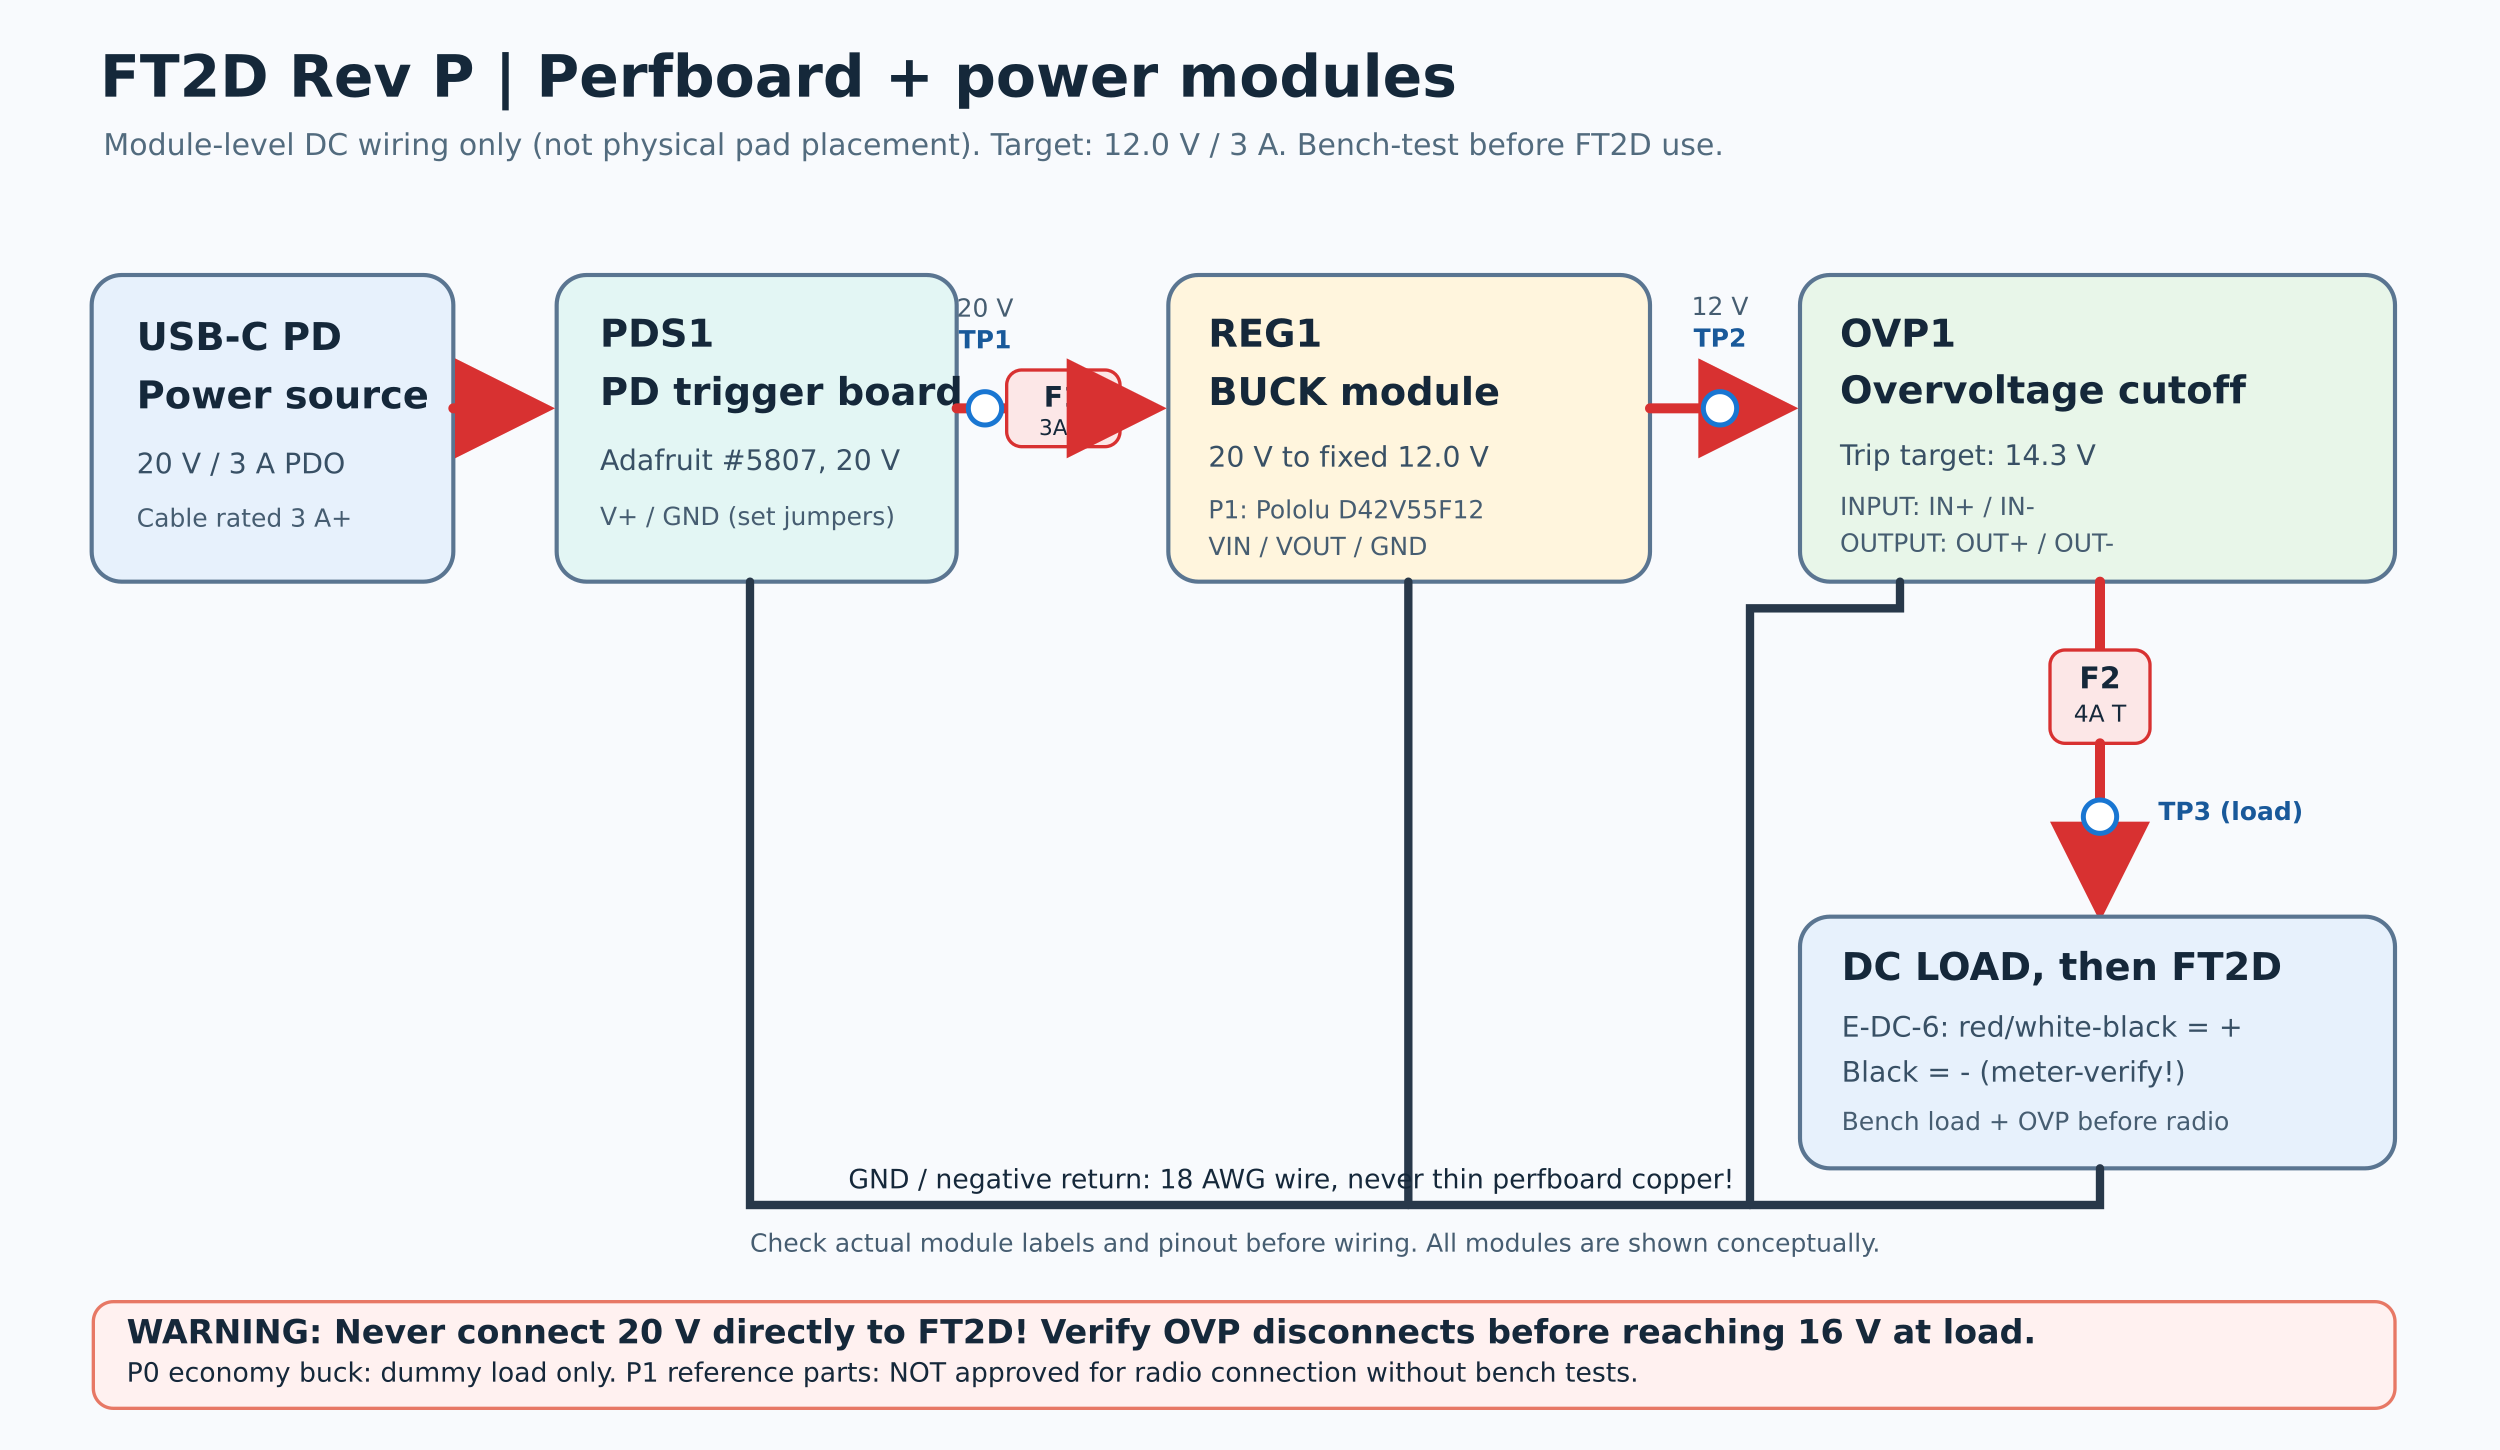
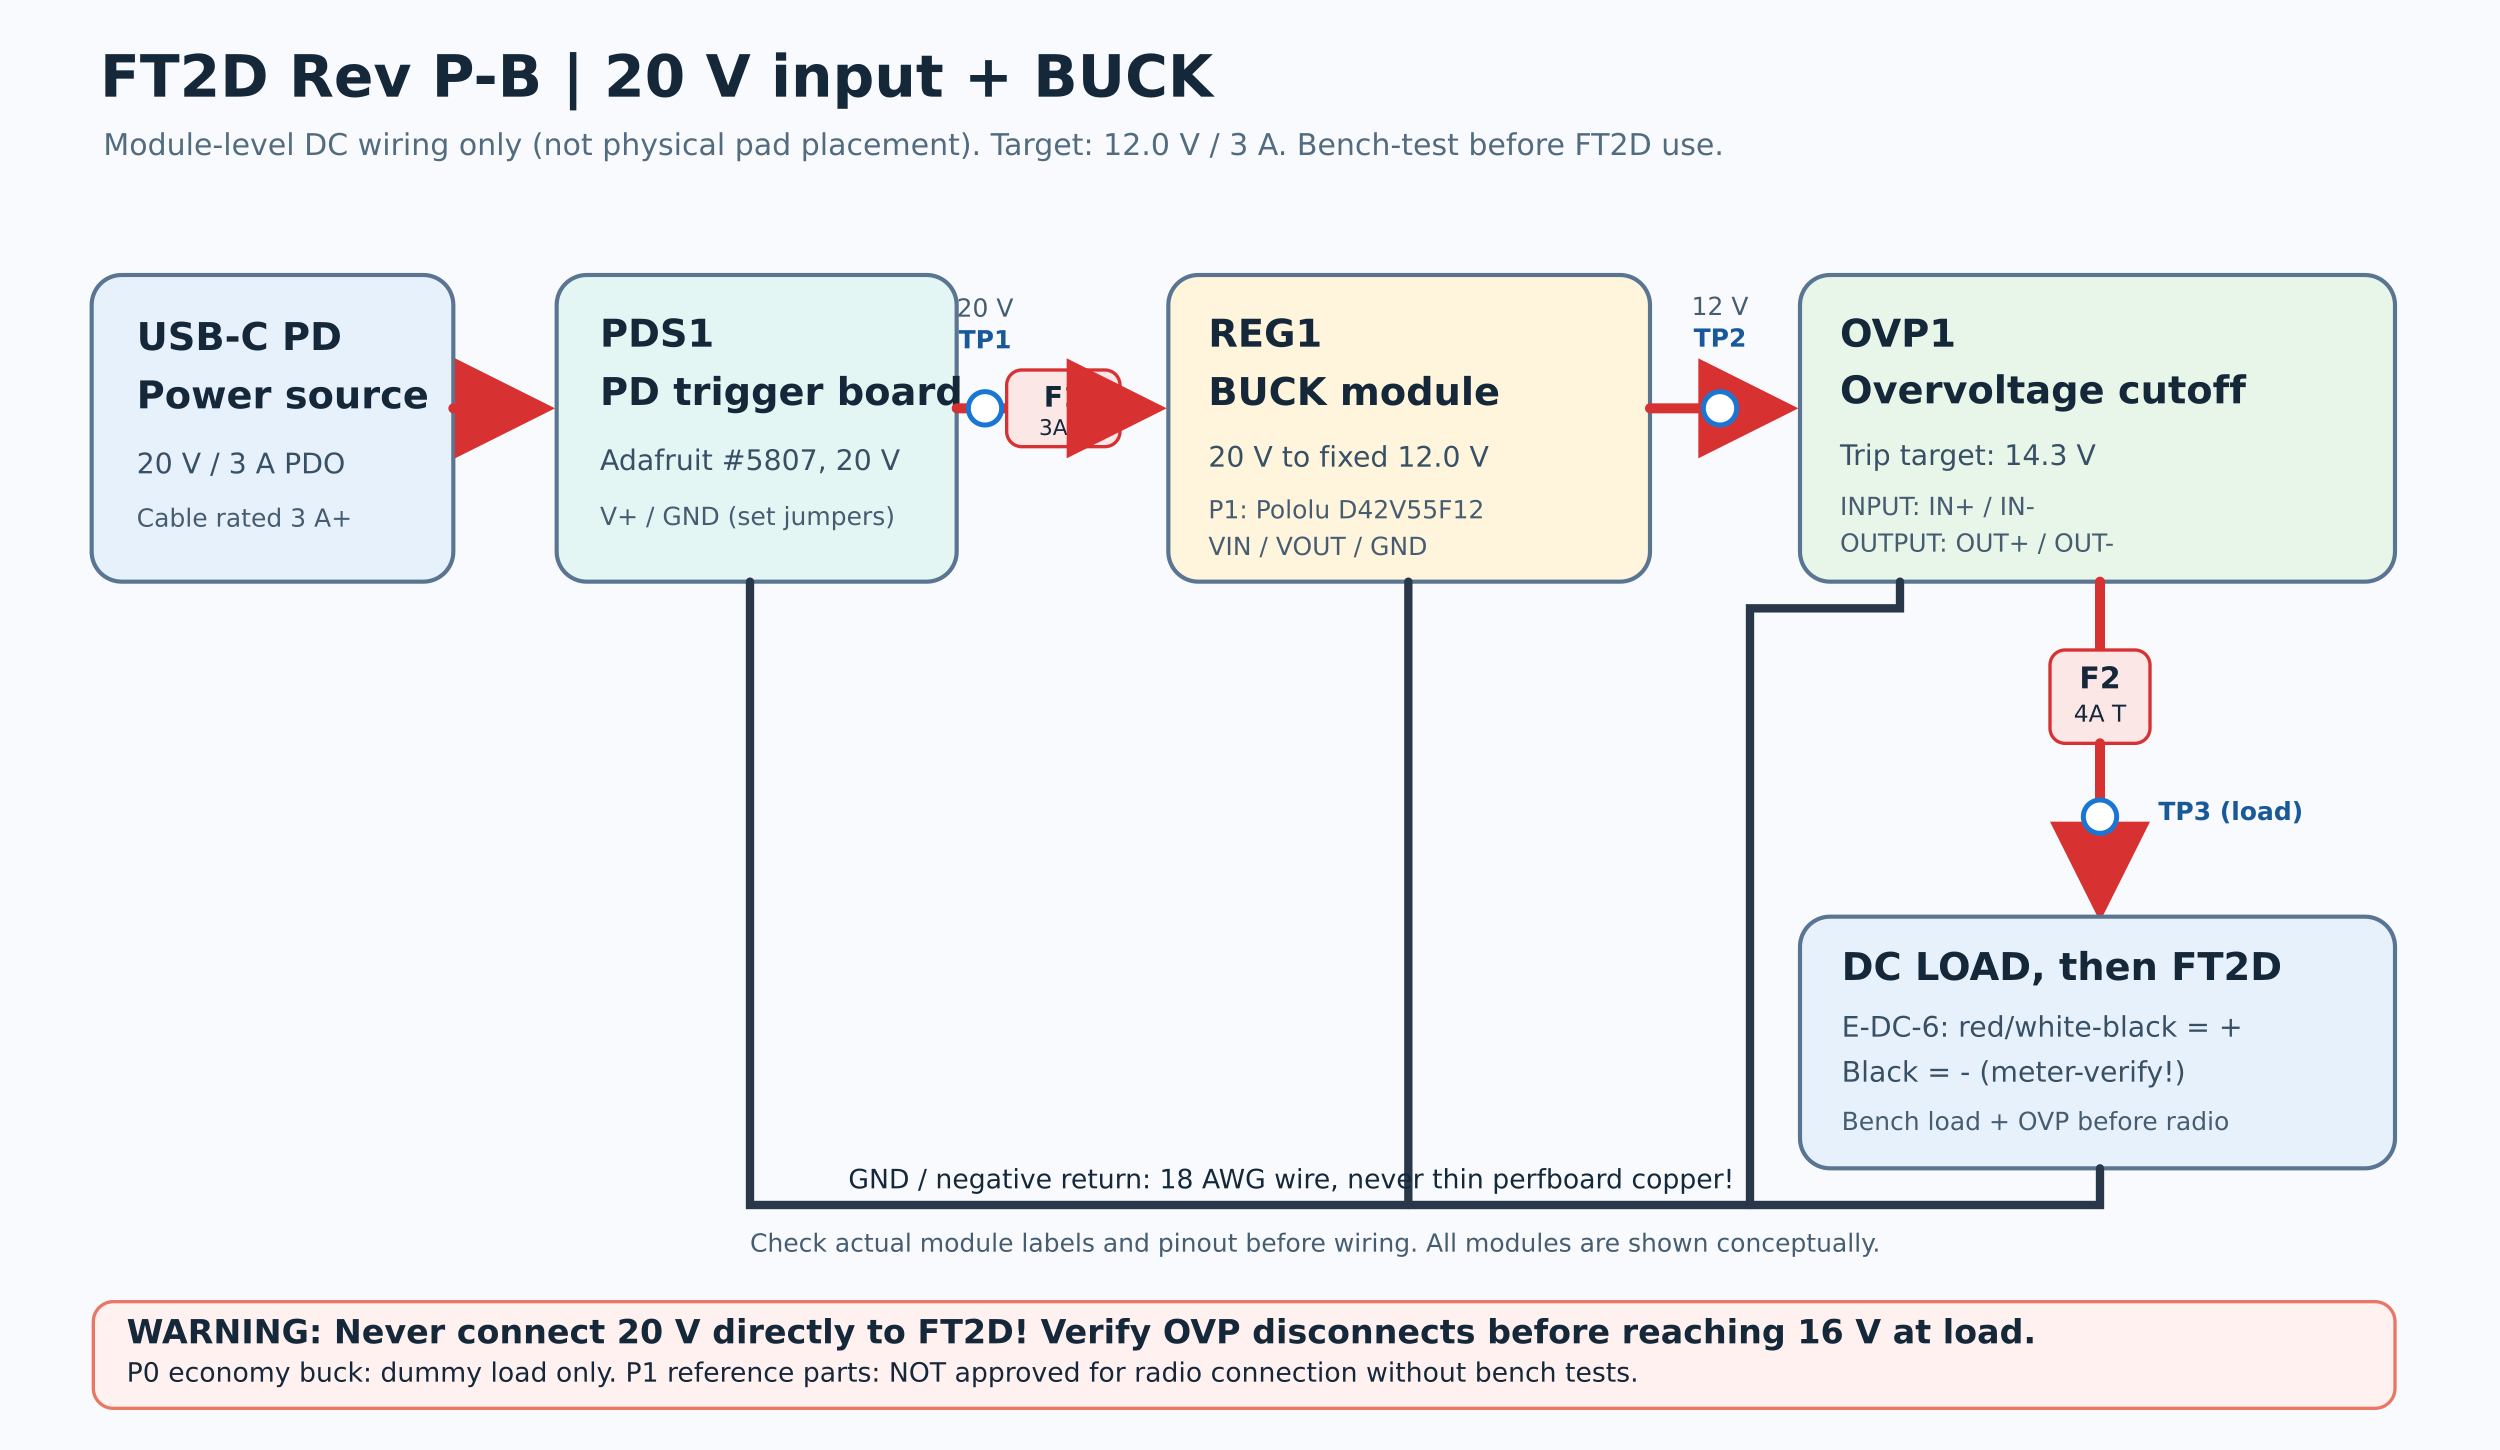
<svg xmlns="http://www.w3.org/2000/svg" width="1500" height="870" viewBox="0 0 1500 870" role="img" aria-label="FT2D Rev P perfboard prototype DC wiring and output overvoltage protection">
  <defs>
    <marker id="arrow-red" markerWidth="10" markerHeight="10" refX="8" refY="5" orient="auto" markerUnits="strokeWidth">
      <path d="M0 0 L10 5 L0 10Z" fill="#D83131" />
    </marker>
    <style>
      text{font-family:"DejaVu Sans","Arial",sans-serif;fill:#15283A}
      .title{font-size:35px;font-weight:700}
      .lead{font-size:18px;fill:#526B7E}
      .block{fill:#FFFFFF;stroke:#5A7591;stroke-width:2.5;rx:18}
      .blue{fill:#E7F1FC}
      .teal{fill:#E3F6F4}
      .yellow{fill:#FFF5DD}
      .green{fill:#E8F6E9}
      .h{font-size:23px;font-weight:700}
      .sub{font-size:17px;fill:#385065}
      .small{font-size:15px;fill:#465D71}
      .plus{fill:none;stroke:#D83131;stroke-width:6;stroke-linecap:round;stroke-linejoin:round}
      .gnd{fill:none;stroke:#28384A;stroke-width:5;stroke-linecap:round}
      .test{fill:#FFFFFF;stroke:#1976D2;stroke-width:3}
      .test-text{font-size:15px;font-weight:700;fill:#19599A}
    </style>
  </defs>
  <rect width="1500" height="870" fill="#F8FAFD" />
-   <text class="title" x="60" y="58">FT2D Rev P | Perfboard + power modules</text>
+   <text class="title" x="60" y="58">FT2D Rev P-B | 20 V input + BUCK</text>
  <text class="lead" x="62" y="93">Module-level DC wiring only (not physical pad placement). Target: 12.0 V / 3 A. Bench-test before FT2D use.</text>
  <rect class="block blue" x="55" y="165" width="217" height="184" />
  <text class="h" x="82" y="210">USB-C PD</text>
  <text class="h" x="82" y="245">Power source</text>
  <text class="sub" x="82" y="284">20 V / 3 A PDO</text>
  <text class="small" x="82" y="316">Cable rated 3 A+</text>
  <rect class="block teal" x="334" y="165" width="240" height="184" />
  <text class="h" x="360" y="208">PDS1</text>
  <text class="h" x="360" y="243">PD trigger board</text>
  <text class="sub" x="360" y="282">Adafruit #5807, 20 V</text>
  <text class="small" x="360" y="315">V+ / GND (set jumpers)</text>
  <rect class="block yellow" x="701" y="165" width="289" height="184" />
  <text class="h" x="725" y="208">REG1</text>
  <text class="h" x="725" y="243">BUCK module</text>
  <text class="sub" x="725" y="280">20 V to fixed 12.0 V</text>
  <text class="small" x="725" y="311">P1: Pololu D42V55F12</text>
  <text class="small" x="725" y="333">VIN / VOUT / GND</text>
  <rect class="block green" x="1080" y="165" width="357" height="184" />
  <text class="h" x="1104" y="208">OVP1</text>
  <text class="h" x="1104" y="242">Overvoltage cutoff</text>
  <text class="sub" x="1104" y="279">Trip target: 14.3 V</text>
  <text class="small" x="1104" y="309">INPUT: IN+ / IN-</text>
  <text class="small" x="1104" y="331">OUTPUT: OUT+ / OUT-</text>
  <path class="plus" d="M272 245 H321" marker-end="url(#arrow-red)" />
  <path class="plus" d="M574 245 H604" />
  <rect x="604" y="222" width="68" height="46" rx="9" fill="#FCE7E7" stroke="#D83131" stroke-width="2" />
  <text x="638" y="244" font-size="17" text-anchor="middle" font-weight="700" fill="#9D1C1C">F1</text>
  <text x="638" y="261" font-size="13" text-anchor="middle" fill="#9D1C1C">3A T</text>
  <path class="plus" d="M672 245 H688" marker-end="url(#arrow-red)" />
  <path class="plus" d="M990 245 H1067" marker-end="url(#arrow-red)" />
  <circle class="test" cx="591" cy="245" r="10" />
  <text class="test-text" x="591" y="209" text-anchor="middle">TP1</text>
  <text class="small" x="591" y="190" text-anchor="middle">20 V</text>
  <circle class="test" cx="1032" cy="245" r="10" />
  <text class="test-text" x="1032" y="208" text-anchor="middle">TP2</text>
  <text class="small" x="1032" y="189" text-anchor="middle">12 V</text>
  <path class="plus" d="M1260 349 V390" />
  <rect x="1230" y="390" width="60" height="56" rx="9" fill="#FCE7E7" stroke="#D83131" stroke-width="2" />
  <text x="1260" y="413" text-anchor="middle" font-size="18" font-weight="700" fill="#9D1C1C">F2</text>
  <text x="1260" y="433" text-anchor="middle" font-size="14" fill="#9D1C1C">4A T</text>
  <path class="plus" d="M1260 446 V541" marker-end="url(#arrow-red)" />
  <circle class="test" cx="1260" cy="490" r="10" />
  <text class="test-text" x="1295" y="492">TP3 (load)</text>
  <rect class="block blue" x="1080" y="550" width="357" height="151" />
  <text class="h" x="1105" y="588">DC LOAD, then FT2D</text>
  <text class="sub" x="1105" y="622">E-DC-6: red/white-black = +</text>
  <text class="sub" x="1105" y="649">Black = - (meter-verify!)</text>
  <text class="small" x="1105" y="678">Bench load + OVP before radio</text>
  <path class="gnd" d="M450 349 V723 H1260 V701" />
  <path class="gnd" d="M845 349 V723" />
  <path class="gnd" d="M1140 349 V365 H1050 V723" />
  <text x="509" y="713" font-size="16" fill="#26394B">GND / negative return: 18 AWG wire, never thin perfboard copper!</text>
  <text class="small" x="450" y="751">Check actual module labels and pinout before wiring. All modules are shown conceptually.</text>
  <rect x="56" y="781" width="1381" height="64" rx="12" fill="#FFF1F0" stroke="#E77865" stroke-width="2" />
  <text x="76" y="806" font-size="20" font-weight="700" fill="#9B2929">WARNING: Never connect 20 V directly to FT2D! Verify OVP disconnects before reaching 16 V at load.</text>
  <text x="76" y="829" font-size="16" fill="#8E3930">P0 economy buck: dummy load only. P1 reference parts: NOT approved for radio connection without bench tests.</text>
</svg>
